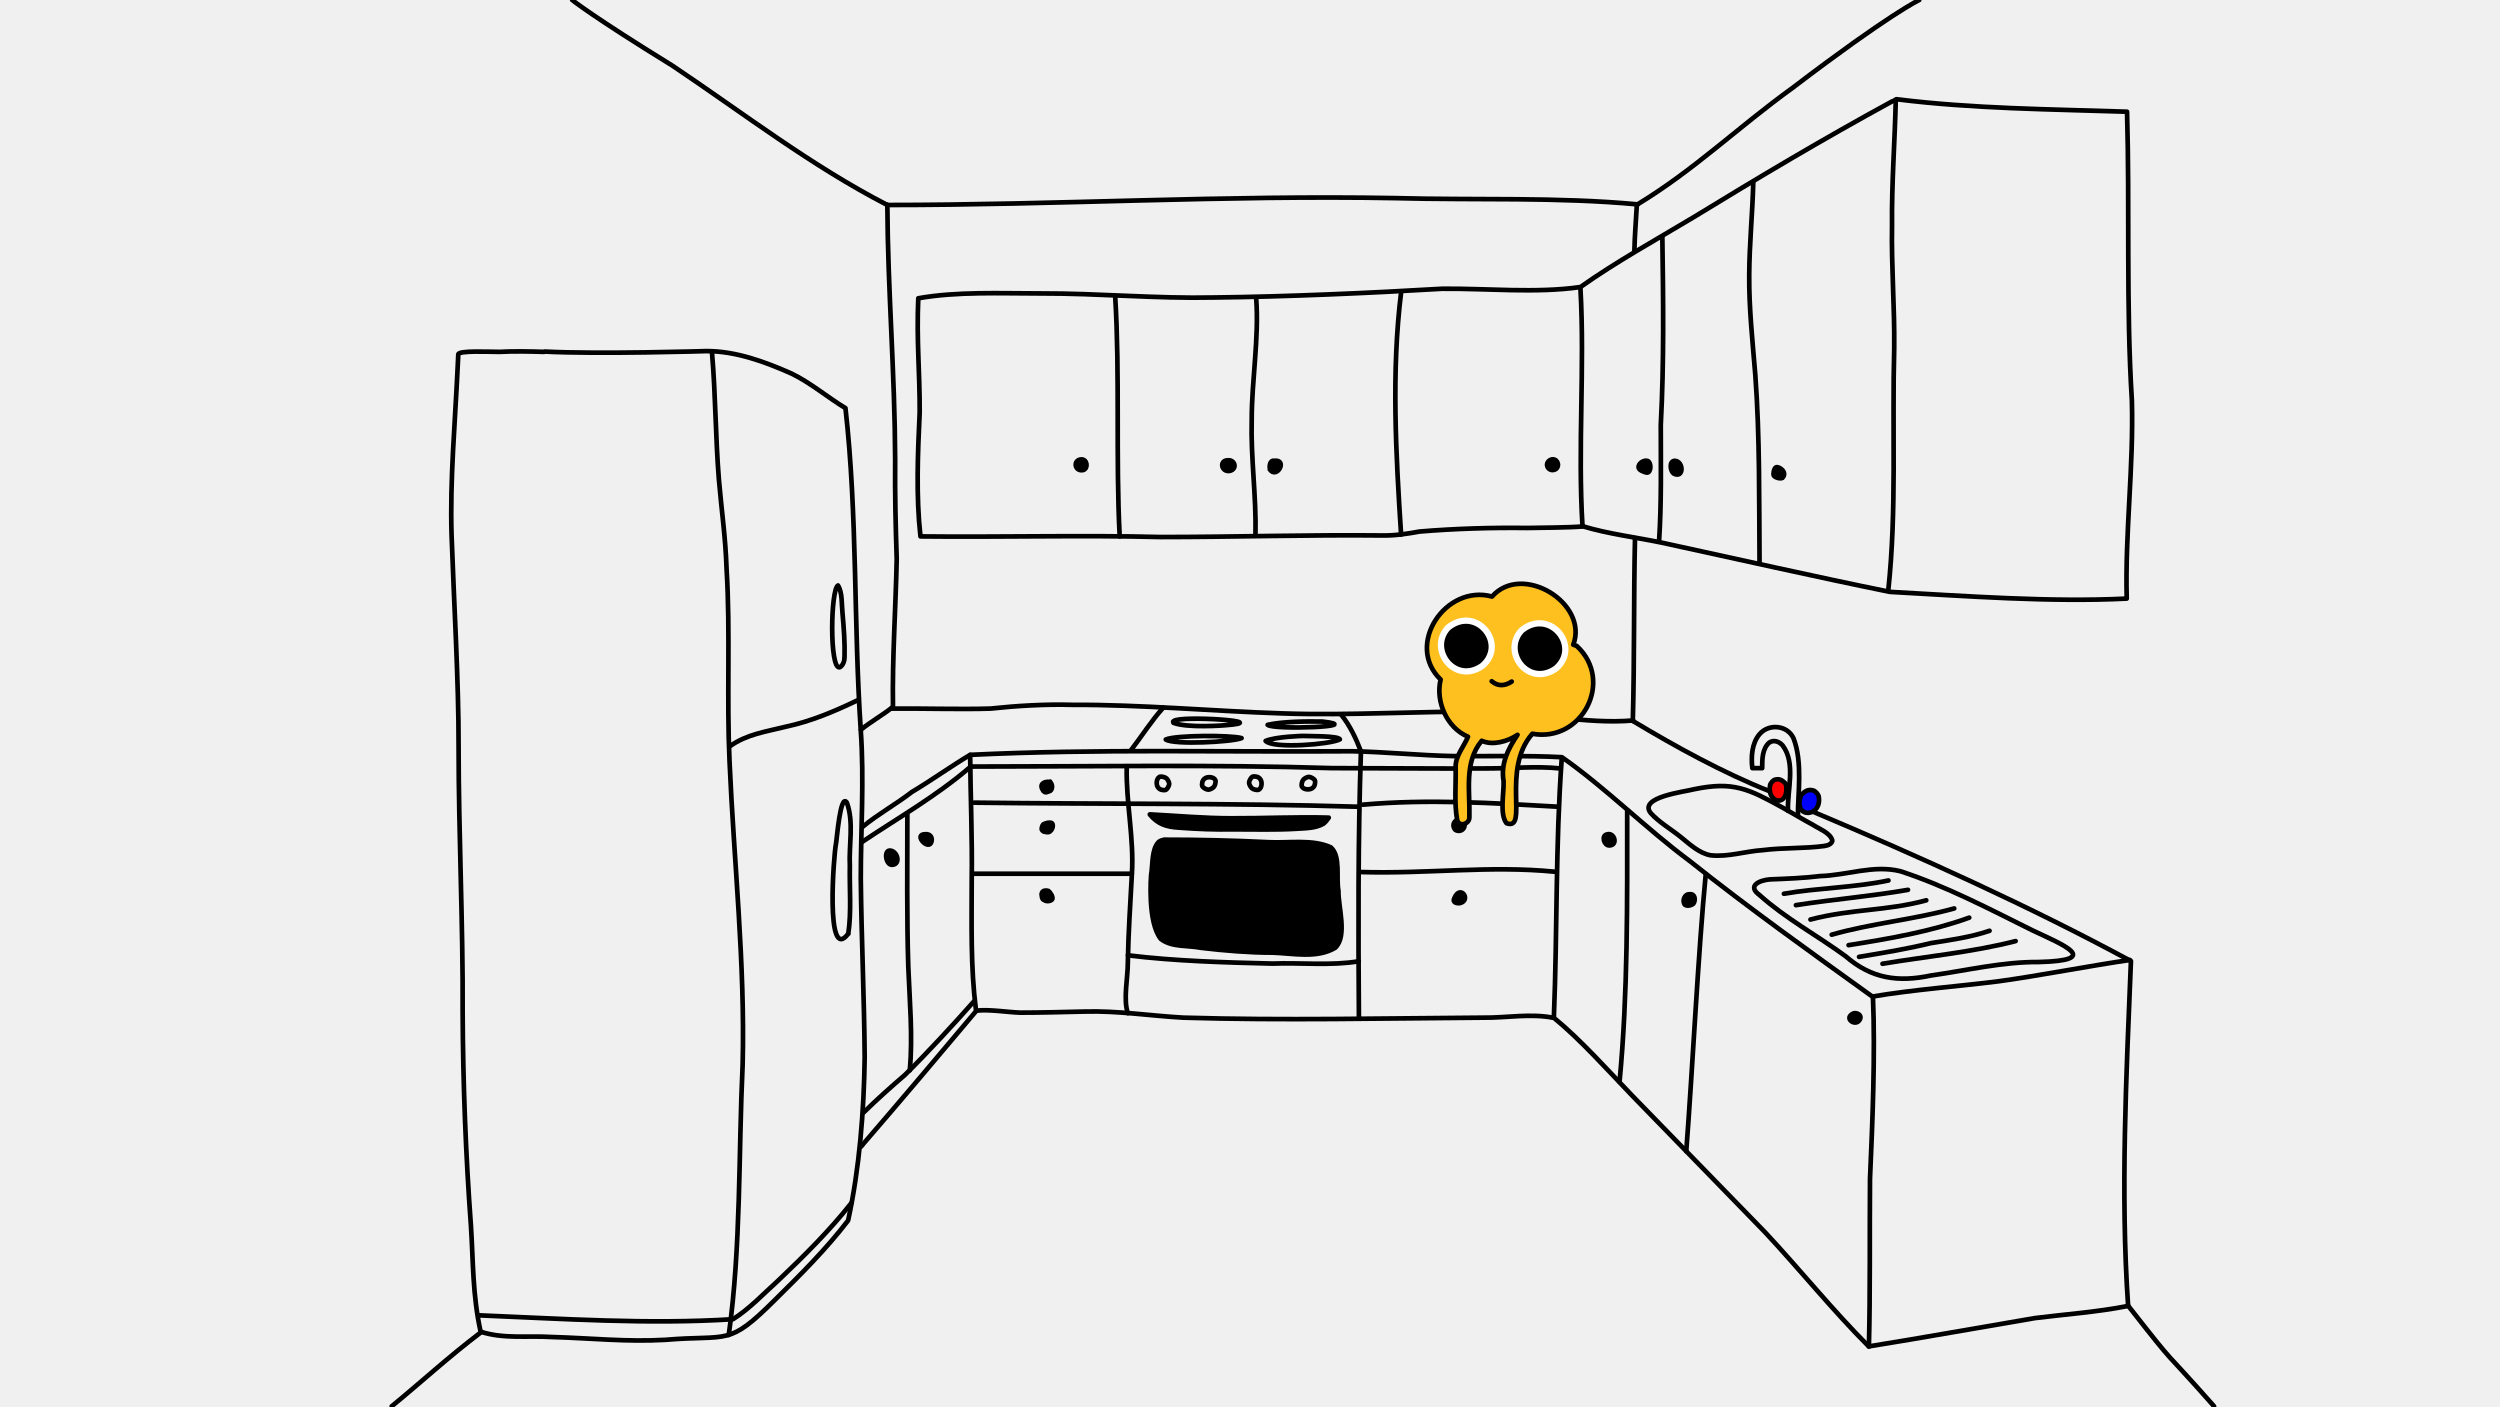
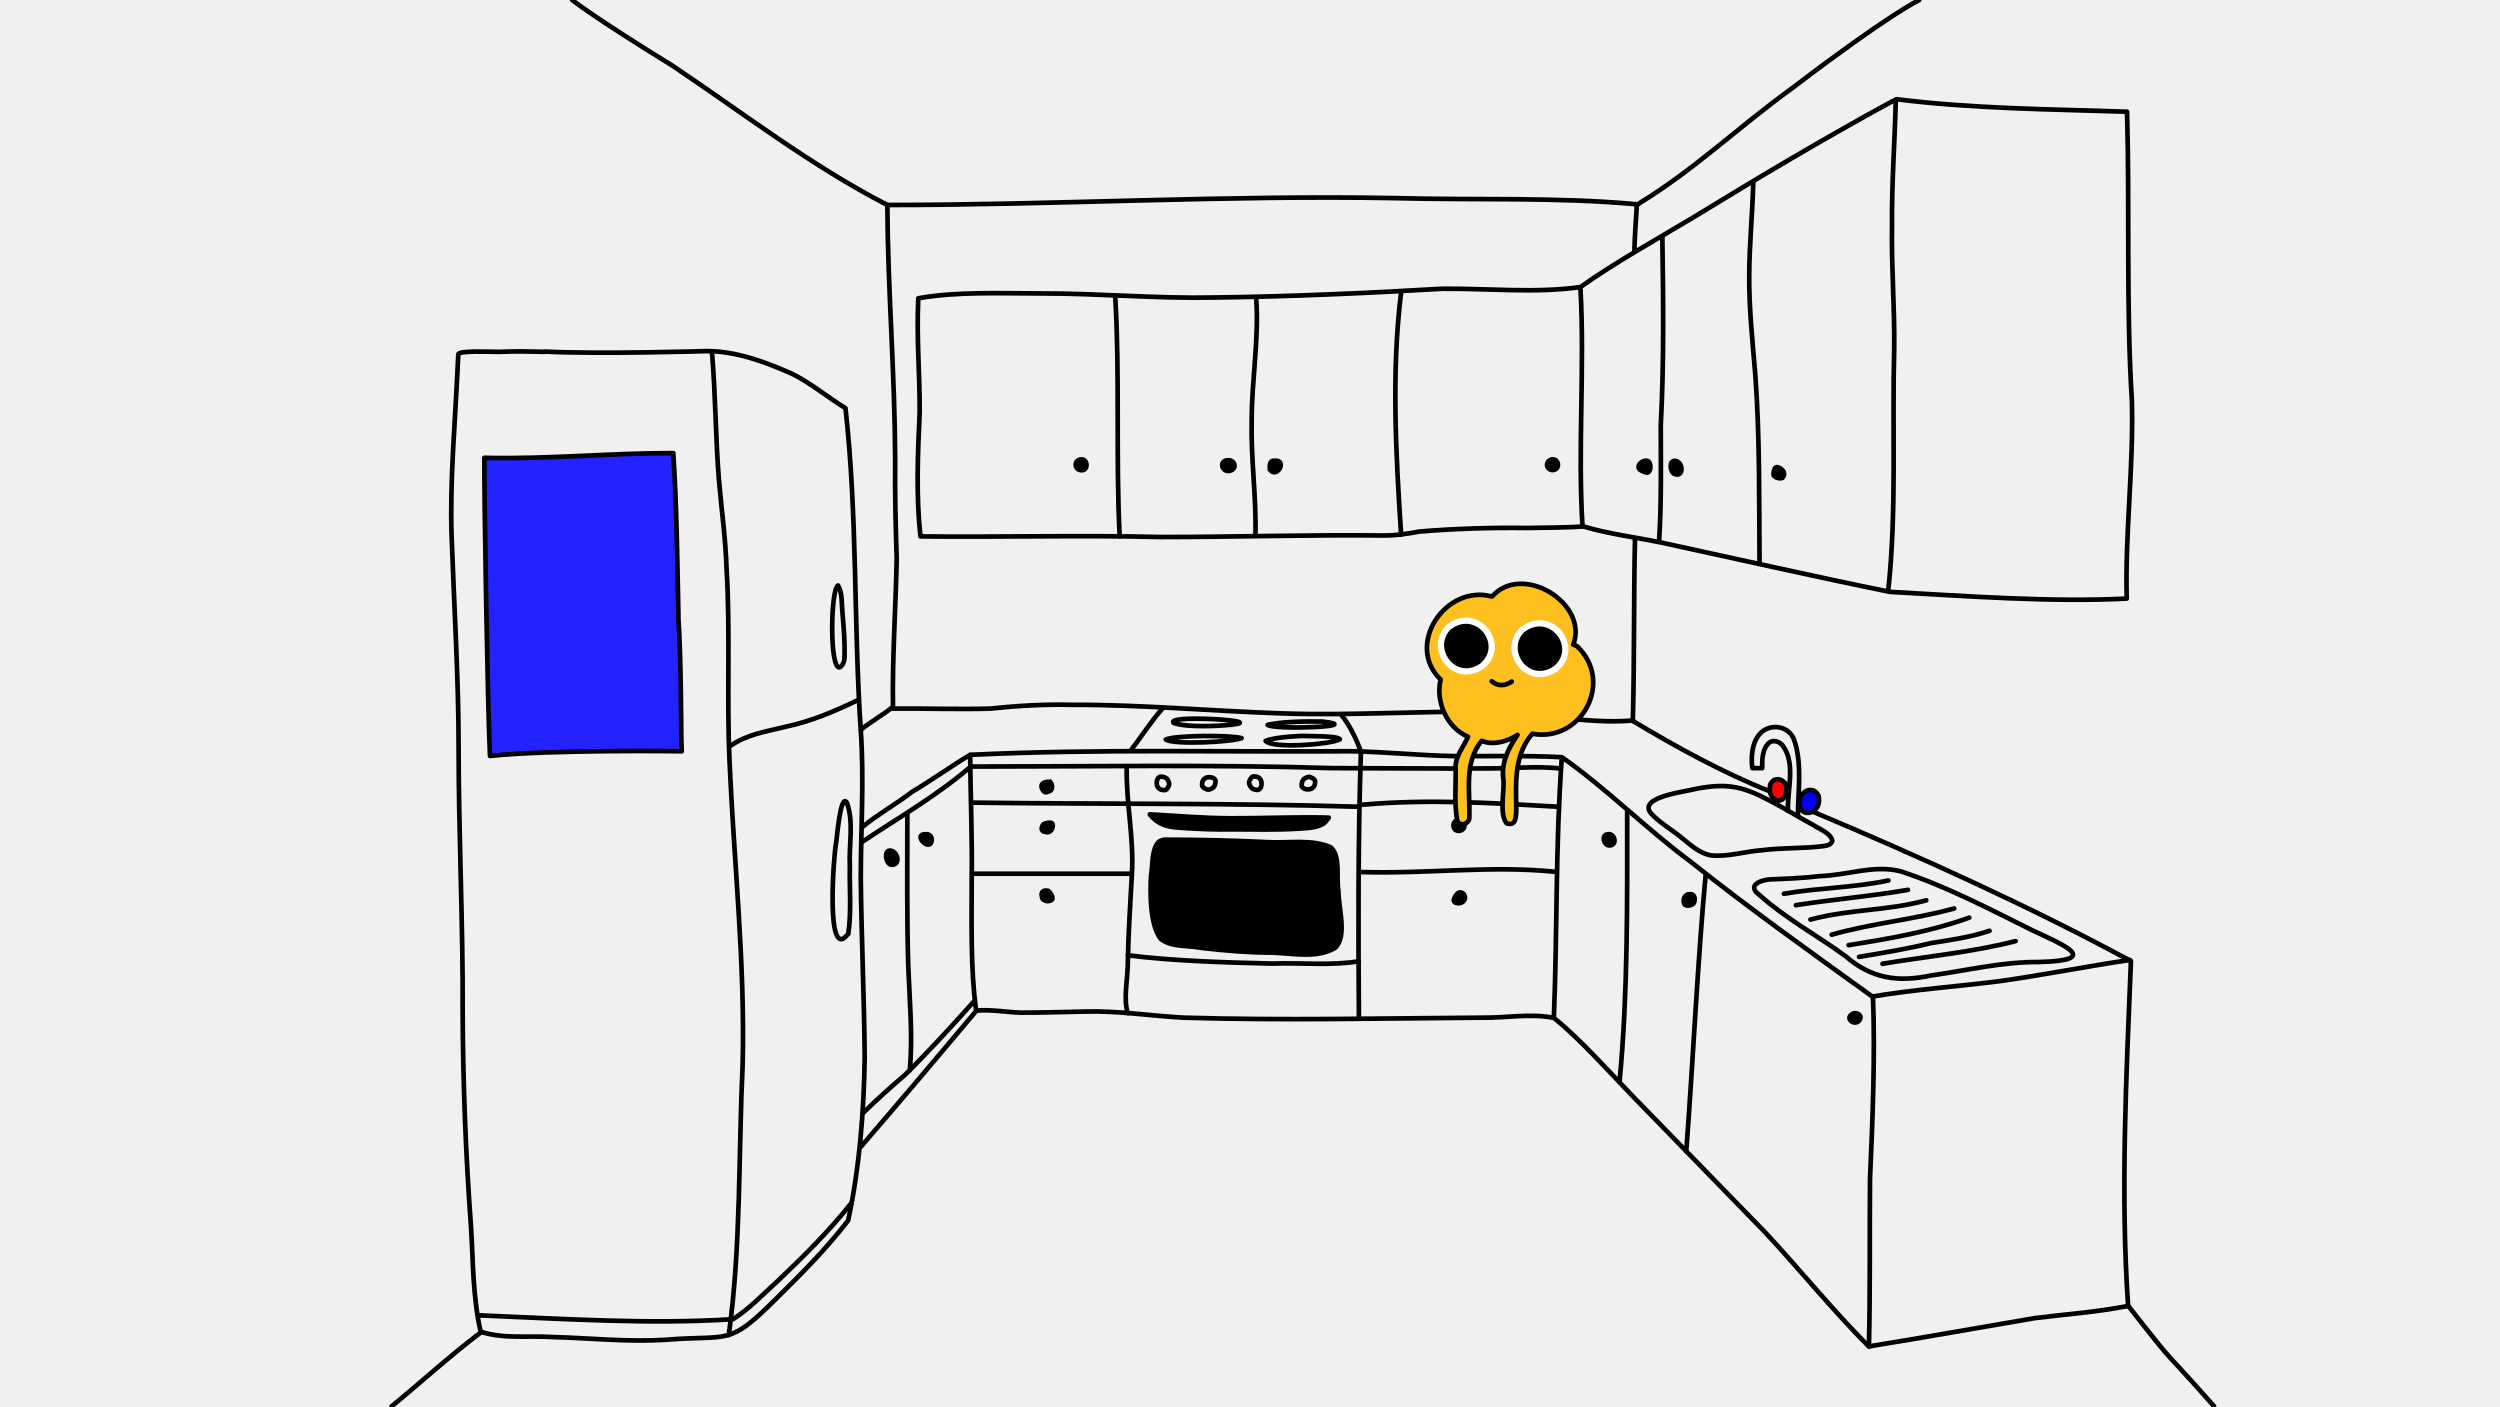
<svg xmlns="http://www.w3.org/2000/svg" id="Ebene_1" version="1.1" viewBox="0 0 1600 900">
  <defs>
    <style>
      .st0 {
        fill: none;
      }

-       .st0, .st1, .st2, .st3, .st4, .st5, .st6 {
+       .st0, .st1, .st2, .st3, .st4, .st5, .st6, .st7 {
        stroke-linecap: round;
        stroke-linejoin: round;
      }

-       .st0, .st1, .st2, .st3, .st4, .st5, .st7 {
+       .st0, .st1, .st2, .st3, .st4, .st5, .st6, .st8 {
        stroke: #000;
      }

-       .st0, .st2, .st3, .st4, .st5, .st7 {
+       .st0, .st2, .st3, .st4, .st5, .st6, .st8 {
        stroke-width: 3px;
      }

-       .st1, .st6 {
+       .st1, .st7 {
        stroke-width: 4px;
      }

      .st2 {
        fill: #fdc01e;
      }

      .st4 {
+         fill: #2323ff;
+       }
+ 
+       .st5 {
        fill: blue;
      }

-       .st5 {
+       .st6 {
        fill: red;
      }

-       .st6 {
+       .st7 {
        stroke: #fff;
      }

-       .st7 {
+       .st8 {
        stroke-miterlimit: 10;
      }
    </style>
  </defs>
  <path id="STROKE_24ff8104-0c1c-409e-8412-f291cf459aca" class="st0" d="M366.2,0s12.8,10.4,64.1,42c45.5,30.5,88.9,64.1,137.6,89.2" />
  <path id="STROKE_69648c7b-1f99-41d9-9756-3ccd35b458e1" class="st0" d="M567.9,131.2c.3,54.9,4.8,107.5,5,162.9-.2,23,.3,42.1,1,63.6-.6,30.1-2.9,64.1-2.4,94.1" />
  <path id="STROKE_584f09bb-faee-44f3-acef-d196af663e60" class="st0" d="M567.9,131.2c108.3,0,216.8-6.4,325.1-4.4,52,1.4,103.4-.8,155.1,4" />
  <path id="STROKE_1398c8e5-74d7-4340-97a2-ac70de1e6fad" class="st0" d="M1048,130.8c36.7-22.3,63.7-48.9,99.3-74.6C1209.6,8.7,1228.3,0,1228.3,0" />
  <path id="STROKE_5d41e3ed-5401-4ed9-a828-7baa835cd556" class="st0" d="M571.2,452.6c-6.2,5-13.8,9.2-20.2,14.4" />
  <path id="STROKE_0b07157a-1aa8-44a5-a9cc-b35e5b461845" class="st0" d="M455.7,226c2.3,26.9,2.2,53.5,4.4,81,1.8,20.9,4.2,36.5,4.9,56.9,2.5,40.9,0,82.4,1.9,123.3,2.8,64.4,10,129.6,8.4,194-2.7,57.1-1,116.6-8.9,173.2" />
  <path id="STROKE_e438c691-b25d-44f8-af13-3e1512e92411" class="st0" d="M548.8,448.2c-14.8,7.1-29.6,13.4-45.9,16.9-12.8,3.2-25,4.8-35.8,12.5" />
  <path id="STROKE_a9ca535c-c414-4acf-bfae-c9c840553b1c" class="st0" d="M540.5,420.9c.3-9-.5-19.5-1.3-28.5-.6-5.3,0-13.3-2.9-17.7-4.7,2.6-5.5,53.5,1,52.4,1.9-.7,3.4-4.2,3.1-6.3h.1Z" />
  <path id="STROKE_0c41948c-69a6-4055-b199-0aeaac91404f" class="st0" d="M542.9,597.6c2.1-13.9.7-29.4,1-43.4-.7-13.1,2.7-27.9-1.9-40.5-4.2-6.6-6.4,23.7-7,26.5-1.3,5.8-7,77.6,8,57.2v.2h0Z" />
  <path id="STROKE_a188d664-cbf2-479c-a8f3-7a680b97c079" class="st0" d="M544.9,769.9c-13.8,17.5-30.3,33.9-46.5,49.3-9.1,8.2-19,18.7-29.3,25.1-54,3.4-108.9-.3-162.8-2.5" />
  <path id="STROKE_d257b3ae-5cf3-47c5-824c-48417580bdb2" class="st0" d="M348.2,225.2c-9.7-.3-19.3-.5-28.6,0-6.5,0-26.2-1-26.3,1.6s-.2,5.4-.4,8.3c-1.6,34.8-5,72.1-3.9,107.2,1.4,40.8,4.6,94.5,4.5,135.4,0,56.1,2.9,114.4,2.6,170.5.2,45,2,91.6,5.3,136.3,1.5,23.5,1,44.2,6.2,67.8,15.2,4.8,29.7,2.4,45.8,3.4,25,.7,47.2,3.2,72.3,1.8,41.1-3.5,39.9,4.7,70.3-25.6,16.4-16.2,32.8-32.5,46.8-50.8,7.3-33.6,10.1-69.6,10.6-104.3-.3-38.1-2.1-76.6-2.5-114.6,0-31.3,2.2-63.2,0-94.6-4.6-68.7-2.1-137.9-9.8-206.4-11-6.6-22.6-16.4-34.5-22.1-17.1-7.6-35.6-14.4-54.4-14.4,0,0-69.3,2.1-103.7.3l-.3.2h0Z" />
  <path id="STROKE_493f21b8-b01f-46eb-b4fc-358aae799781" class="st0" d="M620.8,491c-22,18.8-45.4,32-69.3,48" />
  <path id="STROKE_c6602ae4-44b3-4738-a16e-8b1e115a576e" class="st0" d="M624.7,647.1c-23.7,28.2-48.1,57.1-72.2,85,0,.2-1.1,1.4-1.7,2" />
  <path id="STROKE_155b1ade-0caf-4685-a390-1a74d09eeed8" class="st0" d="M623.4,640.8c-13.5,15.2-29.7,32.8-44.3,47.2-9.2,7.9-17.6,15.4-26.4,24" />
  <path id="STROKE_b24e84d0-0f94-42bd-a746-75c61ea2acf5" class="st0" d="M580.7,521.4c0,32.3-.4,64.8.6,97.3.9,22.5,2.9,44.1,1,66.3" />
  <path id="STROKE_971acc4a-b36a-41f2-b63a-2082bc56feeb" class="st0" d="M622.1,490.6c76.7,0,153.7-1.4,230.4,1,33.5,0,66.5.4,99.8.2,15.4,0,30.8-1.6,46.3,0" />
  <path id="STROKE_39e55a2d-6330-4e0c-a371-faeb3e5d5018" class="st0" d="M623.4,513.7c79.9,1,165.2.2,245.4,2.6" />
  <path id="STROKE_13c38961-4bf5-445d-b21a-ed225f46ab6f" class="st0" d="M872.2,515c41.8-3.7,83.1-1.1,124.8,1.3" />
  <path id="STROKE_31a3584f-9932-4dba-ab4a-28e8f845e37f" class="st0" d="M721.1,491c-.5,22.7,4.8,45.9,3.3,68.6-1,18.8-2.3,37.9-2.6,56.9,0,9.5-3,23,0,31.9" />
  <path id="STROKE_50546bcd-7982-4bd1-891d-9cfc525bb8a1" class="st0" d="M871,480.9c-1.9,55.4-1.7,115-1.3,170.4" />
  <path id="STROKE_a4a9c650-acfe-4914-b0ce-93b97be252df" class="st0" d="M999.5,485.7c-4,55.1-2.8,109.9-5,164.8" />
  <path id="STROKE_ff7c6ada-2eda-48c2-9cd9-58fce4b78e40" class="st0" d="M622.5,559.2h101.8" />
  <path id="STROKE_678ccf56-6959-4de1-802f-158fb094e547" class="st0" d="M870.6,558.1c42.9,1.3,82.7-4.3,124.4-.2" />
  <path id="STROKE_38bfb0cd-aec1-43f0-9120-84503d1a2664" class="st3" d="M668,506.4h0c1.3,1.3,1.9.4,3.6,0s2.2-3.2,1.2-5-.4-1-.9-1c-4.2-.4-7.1,1.7-4.1,5.9h.2Z" />
  <path id="STROKE_c30ccf7d-d1f7-4270-88c3-c433c52a1f2b" class="st3" d="M666.8,531l.2.4.4.4s.4,0,.6.4c1,.2,3.3,1,4.3-.4,1.2-.8,2.1-3.8,1-4.9-1.2-1-4.5,0-5.6.7-.7.7-1.3,2.8-.9,3.5h0Z" />
  <path id="STROKE_12bfedc1-2f7b-4e05-966f-920bad130723" class="st0" d="M621,483.1c80.8-3.9,163.2-1.7,244.2-2.3,21.3.4,43.7,2.7,65,3.1,23.3.2,45.5-.5,69.4.7,28.4,19.9,53.7,45.6,81.9,66.5,37.1,29.6,78.6,59.2,116.8,86.7,25.8-4.4,54.9-6.5,81-9.8,24.3-3.3,60.5-10.3,83.8-13.6" />
  <path id="STROKE_b23772c9-d4a3-454a-bf8d-0bd4c38fced1" class="st0" d="M1041.4,519.4c0,56.9.5,116.4-4.9,173.1" />
  <path id="STROKE_d8ca0c2e-abf0-468b-b67c-d8e7ded2cbef" class="st0" d="M1091.7,559.3c-4.8,49.1-8.6,126.9-12.5,177.5" />
  <path id="STROKE_13e8cd93-4d59-4e55-b886-287031d6d2f8" class="st0" d="M1198.7,638.1c1.5,36.8-.3,79.8-1.9,116.3-.3,35.7.2,72.3-.7,107.4" />
  <path id="STROKE_28955283-2983-408e-b38b-de0d0147a1d4" class="st0" d="M1160.3,519.5c68.1,28.7,139,60.7,203.5,95.6-2.9,72.8-6.8,147.9-1.8,220.7" />
  <path id="STROKE_5a63647a-bbc5-42be-9c9e-e993947c23f1" class="st0" d="M1045,461.4c27.1,16.3,58,33.3,87.6,45" />
  <path id="STROKE_5a43e13e-1269-4a34-a1ac-fe7f915da23a" class="st0" d="M834.2,498.9c-.8.8-1.5,3.3-1,4.5,1.2,2.2,5,2.1,6.4,1.2s1.7-1.8,1.9-2.6.3-2,0-2.6c-.5-1-2.7-2.2-3.8-2.2s-2.8,1-3.5,1.7h0Z" />
  <path id="STROKE_5a43e13e-1269-4a34-a1ac-fe7f915da23a1" class="st0" d="M801.1,504.4c.8.8,3.3,1.5,4.5,1,2.2-1.2,2.1-5,1.2-6.4s-1.8-1.7-2.6-1.9-2-.3-2.6,0c-1,.5-2.2,2.7-2.2,3.8s1,2.8,1.7,3.5h0Z" />
  <path id="STROKE_5a43e13e-1269-4a34-a1ac-fe7f915da23a2" class="st0" d="M776.8,503.7c.8-.8,1.5-3.3,1-4.5-1.2-2.2-5-2.1-6.4-1.2s-1.7,1.8-1.9,2.6-.3,2,0,2.6c.5,1,2.7,2.2,3.8,2.2s2.8-1,3.5-1.7h0Z" />
  <path id="STROKE_5a43e13e-1269-4a34-a1ac-fe7f915da23a3" class="st0" d="M746.6,498.2c-.8-.8-3.3-1.5-4.5-1-2.2,1.2-2.1,5-1.2,6.4s1.8,1.7,2.6,1.9,2,.3,2.6,0c1-.5,2.2-2.7,2.2-3.8s-1-2.8-1.7-3.5h0Z" />
  <path id="STROKE_2ba217ce-ab79-46cf-9d98-cdb07b63cd7f" class="st3" d="M735.9,521.3c5.1,6.1,10.4,7.9,18.7,8.4,12.4.9,22.7,1.3,34.9,1.1,13.3,0,27.2.4,40.5-.4,5.7-.4,12.2-.3,17.1-3.3,1.2-.9,2.4-2.5,3.3-3.8-20.6-.6-41.9.5-62.6.4-17.2,0-34.8-1.6-51.9-2.5h0Z" />
  <path id="STROKE_d9266c11-944b-417c-8615-f102cabdad84" class="st0" d="M625.1,646.8c8.4-.9,19.4,1,27.9,1.3,12.6,0,28.2-.4,41.1-.7,21.5-.6,41.7,2.7,63.2,3.9,64,1.9,128.1.4,192,0,14.9.2,30.6-2.9,45.3.2,16.8,13.7,34.6,33.7,50,49.7,27.9,28.6,57.1,58.7,85.1,87.5,22.5,24.1,43.2,49.9,66.3,73,34.2-5.5,71.9-12.3,106.2-18.1,19.9-2.5,40.2-3.9,59.8-7.8" />
  <path id="STROKE_6cc289a8-3867-4b7e-8c39-027b0e6072f7" class="st0" d="M721.9,611.4c29.8,3.7,62.5,4.6,92.5,5.3,17.7-.7,37.9,1.5,55.2-1.5" />
  <path id="STROKE_c10f3854-93ca-4191-82c3-4320a82eb8a6" class="st3" d="M743,601c7.1,5.4,17.1,3.9,25.6,5.6,15.1,1.8,30.8,3.1,46,3.1,13,.4,28.2,3.9,39.9-3.1,8-7.4,1.9-26.2,2.1-36.5-1.6-8.3,1.6-22.2-4.9-27.8-11.7-5.4-27.3-2.6-40-3.3-22.1-1.1-44.8-1.6-66.7-1.6-1.1.2-2.5.7-3.4,1.4-4.7,4.8-3.7,14.3-4.9,21.3h0s-2.5,30.3,6.3,40.9h0Z" />
  <path id="STROKE_bca29521-6533-416c-9bf6-d70d23d1e263" class="st0" d="M1167.9,541.4c-13.3,1.8-26.5,1-39.8,2.7-11.1.7-22.2,4.5-33.2,3.3-7.3-1.2-13.5-7.1-19.2-11.7-6.2-5-14-9.5-19.3-15.4-7.9-10.2,22-13.6,27.9-15.2,25-5.2,34.8-.2,56.6,11.8,6.3,3.5,13.2,7.7,19.4,11,3.9,2.6,10.7,4.9,12.3,9.7.3,1.1-.6,2-1.4,2.6,0,0-1.4,1-3.1,1.1h-.2Z" />
-   <path id="STROKE_9383ba1d-f758-4ca3-91a5-9f57c92464fd" class="st4" d="M1152.7,508.8c2.7-2.6,4.4-3.8,7.8-2.9,1.6.5,2.9,2.3,3.4,3.5,2.8,13.7-16.9,15.4-11.2-.6h0Z" />
-   <path id="STROKE_9383ba1d-f758-4ca3-91a5-9f57c92464fd1" class="st5" d="M1143,501.7c-2.4-2.4-4-3.5-7-2.7-1.4.4-2.6,2.1-3.1,3.2-2.5,12.5,12.8,14.8,10.1-.5h0Z" />
+   <path id="STROKE_9383ba1d-f758-4ca3-91a5-9f57c92464fd" class="st5" d="M1152.7,508.8c2.7-2.6,4.4-3.8,7.8-2.9,1.6.5,2.9,2.3,3.4,3.5,2.8,13.7-16.9,15.4-11.2-.6h0Z" />
+   <path id="STROKE_9383ba1d-f758-4ca3-91a5-9f57c92464fd1" class="st6" d="M1143,501.7c-2.4-2.4-4-3.5-7-2.7-1.4.4-2.6,2.1-3.1,3.2-2.5,12.5,12.8,14.8,10.1-.5h0Z" />
  <path id="STROKE_c50c92f3-4268-4f17-bfdd-248f0095bfcc" class="st0" d="M1150.7,522.1c-.2-13.3,3.2-34.3-2.9-49.7-4-8.5-16-9.4-21.8-2.4-4.8,5.7-5.4,14.4-4.5,21.6h6.3c0-5.7,0-12.5,4.6-16.4,2.9-1.9,6.3-.6,8.5,1.9,8.6,11.5,2.9,28.4,3.4,41.8" />
  <path id="STROKE_95166e3d-c18b-4999-abe6-f5985976e423" class="st0" d="M713.7,189.4c3.1,50.3.3,103.5,2.9,153.9" />
  <path id="STROKE_b4043a41-4b4d-419c-8f5d-c4b9065d31aa" class="st0" d="M896.7,187.2c-6.3,51-3.3,103.6,0,154.9" />
  <path id="STROKE_3f31ffd5-6da7-4c28-9ae0-23105d1d989b" class="st0" d="M1122.1,116.6c-.5,20.2-2.5,39.4-2.6,59.4-.2,21.1,2.2,43.1,3.9,64,2.9,39.5,2.4,80,2.7,119.6" />
  <path id="STROKE_12a3f3b3-83fa-4f18-aefe-95a8c3046164" class="st0" d="M1063.9,151.8c.6,40,1.1,80.1-1,120.2,0,24.9.5,49.7-1.1,74.5" />
  <path id="STROKE_ecacd974-96a9-4ae6-8ca9-edc9e697e1df" class="st0" d="M1211.1,64.8c-44.9,24.5-84.5,48.1-127.5,74.4-24.2,14.5-49.7,28.6-72.1,44.5-28.1,4.1-60.1.8-88.5,1.1-45.7,2.7-99.2,5.1-146,5.6-37.5.8-73.3-2.7-111.2-2.6-25.7,0-53.4-1.3-78.1,3.1-1.2,27,1,47.2.9,73-1.2,25.7-2.4,53.7.5,79.4,51.1.6,102.6-.9,153.8.4,46.7,0,94.8-1.5,141.4-1,8.1.2,16.7-1.1,24.1-2.5,22.4-1.9,46.5-2.6,69-2.3,9.9-.2,26.7-.2,35.9-1,15.8,4.8,33.9,7,50.2,10.4,46.1,10,100.1,22.2,146,31.5,49.1,2.7,102.6,6.7,151.6,4.3-1.1-42.1,4.5-84.8,3.3-126.9-3.8-60.7-1.3-124-3.1-184.7-49.1-1.6-99-1.9-147.5-8l-2.4,1.3h-.3Z" />
  <path id="STROKE_c92cf5b6-6ecb-4033-99cc-b9594f699e21" class="st0" d="M1011.5,184.9c2.8,50.5-1.8,101.4,1.3,151.9" />
  <path id="STROKE_025636b8-8845-4b0f-99ca-681f2afd68b4" class="st0" d="M723.7,480.3c6.7-8.7,13.4-19.3,20.8-27.4" />
  <path id="STROKE_8bb782ac-eb15-4156-8225-367851ee3fa8" class="st0" d="M871,480.9c-3-7.9-7-16.5-12.4-23.2" />
  <path id="STROKE_9d22ff23-7c3e-4bb2-8a77-62b600557298" class="st0" d="M570.4,453.5c19.7-.2,43.7.6,63.5,0,16.6-1.8,35.6-2.9,52.3-2.4,44.7-.2,90.4,4.1,135.1,5.5,43.5,1.5,87.8-1.7,131.4-1,30.3.2,62.3,8.1,92.5,5.5" />
  <path id="STROKE_5e2e54dc-b8d6-479c-bdcf-264f0e7882a8" class="st0" d="M1045,461.4c1.1-39.7.5-77.7,1.4-117" />
  <path id="STROKE_8975784a-af3c-49a6-883a-7816c4ac1fae" class="st0" d="M1047.6,130.8c-.8,14.4-1.3,18.3-1.6,29.8" />
  <path id="STROKE_a8dca2c7-5147-4a8c-b27c-5c4d806b8f23" class="st0" d="M751,462.6c0-.4-.6-.9.2-1.1,3.5-3.8,66,.3,32.5,2.7h0s-23.7,1.9-32.7-1.6Z" />
  <path id="STROKE_5b89f1bc-76e7-4f7d-90e4-f6a201ad7520" class="st0" d="M794.6,472.4c-6.7-2-42.6-1.9-48.5.9,5.2,3.5,42.5,1.6,48.5-.9Z" />
  <path id="STROKE_1493a066-6b16-4b1f-9cc4-8a3739e39c0a" class="st0" d="M846.3,461.8c-10.5-.2-25.6,0-35,2.1,3.4,3.4,63.9,1.1,35-2.1Z" />
  <path id="STROKE_cf8d5e95-39cd-4191-ae7f-f669f3c41215" class="st0" d="M810,474.2c4.8,5.2,41.7,2.2,47.5-1-.6-2.4-21.3-2-23.8-2.2h0s-17.1.4-23.7,3.2Z" />
  <path id="STROKE_a7bda898-7a98-49bb-90e4-f9a7d44b1a46" class="st0" d="M804,191.6c1.8,24.6-2.9,52.1-2.9,76.8-.7,24.6,3,49.4,2.4,73.9" />
  <path id="STROKE_c51cc558-8a63-4daf-9e30-54a802ea8d62" class="st0" d="M1126.3,573c16.6,14.9,36.9,25.8,54.9,39,16.6,14.4,33.6,16.8,54.7,12.3,22.8-3.2,45.7-8.8,68.9-8.6,41-1,15.6-11-4.1-20.3-27.4-13.6-55.3-28.3-84.4-37.8-17.2-4.3-34.1,2.6-51.5,3.1-10.6,1.3-21.7,1.7-32,2.1-6.5.5-15.3,4.1-6.3,10.3h-.2Z" />
  <path id="STROKE_4f4d949b-4983-4ff9-8557-722b9bd3b748" class="st0" d="M1208.6,563.5c-21.8,4.6-45,4.7-66.9,8.5" />
  <path id="STROKE_2866061a-1ac5-4ec8-a371-37e64903a89c" class="st0" d="M1221.1,569.5c-23.5,4.1-48.2,6.1-71.7,9.8" />
  <path id="STROKE_022de472-5c75-4ca6-96d5-2a3b6c173c30" class="st0" d="M1232.8,576.2c-25.3,6.9-47.9,5.4-74.1,12.3" />
  <path id="STROKE_c84b2b09-1ac3-4cb8-8c07-c78f27355a8a" class="st0" d="M1250.7,581.4c-25.5,7.1-53,9.5-78.4,16.8" />
  <path id="STROKE_1c2b3427-4df9-4350-94eb-8cbd1a777e8a" class="st0" d="M1260.3,587.3c-24.6,8.9-51.4,13.5-77.2,17.6" />
  <path id="STROKE_a3f94d4f-1402-4025-90f6-b2d200249272" class="st0" d="M1273.3,595.7c-11.5,4-25.6,6-37.6,7.9-15.5,3.8-29.9,6.1-45.9,8.8" />
  <path id="STROKE_aac34a33-8be2-4d74-8ab1-63dbf6410028" class="st0" d="M1290,602.3c-27.7,7.1-57.1,9.8-85.2,14.5" />
  <path id="STROKE_ba24dae5-217b-4c7b-9443-8d352b7f7de9" class="st0" d="M307.5,852.9c-20.7,15.7-37.6,31.4-56.8,47.1" />
  <path id="STROKE_a9d804fa-0fa3-4d39-8a88-7e2b164d8b01" class="st0" d="M1362.2,835.9c33.2,42.4,19.2,23.8,54.8,64.1" />
  <path id="STROKE_11abf62a-3f25-4fd3-b4ce-af60b1c3348e" class="st0" d="M1213.3,63.9c-.6,26.4-2.7,53.9-2.4,80.4-.5,25.9,1.7,52.5,1.4,78.4-1.4,51.4,1.7,103.8-3.8,155.1" />
  <path class="st0" d="M551.9,529.3c10.2-8.4,21.4-14.5,31.8-22.5,11.8-7,25.7-16.9,37.2-23.7.2,26.5,1.4,53.7,1,80.1,0,27.4-.8,55.7,2.7,83" />
  <path id="STROKE_c30ccf7d-d1f7-4270-88c3-c433c52a1f2b1" class="st3" d="M667.4,570.6l-.3.3-.3.5s0,.4-.2.8c.2,1,0,3.5,1.8,3.9,1.1,1,4.3.8,5.1-.7.5-1.5-1.3-4.3-2.5-5.2-.9-.4-3.1-.4-3.6.4h0Z" />
-   <path class="st7" d="M692.1,294c-5.7.3-4.3,8.2,1.3,6.8,3.3-1.3,2.3-6.9-1.3-6.8Z" />
+   <path class="st8" d="M692.1,294c-5.7.3-4.3,8.2,1.3,6.8,3.3-1.3,2.3-6.9-1.3-6.8Z" />
  <path class="st1" d="M785.7,295.1c-4.8,0-3.4,6.6,1.2,5.8,4.5-1,2.9-6.4-1.2-5.8Z" />
-   <path class="st7" d="M815.6,294.9c-3-.5-3.2,3.4-2.9,5.6,4.6,6.3,11.5-6.6,2.9-5.6Z" />
-   <path class="st7" d="M992.5,294.2c-5,2.3-1.3,8.7,3.3,6,2.9-2.4.6-7.4-3.3-6Z" />
-   <path class="st7" d="M1048.8,299.6c.4,1.4,3.7,2.7,5.2,2.9,2.9,0,2.9-6.6.5-7.5s-6.6,1.8-5.7,4.6Z" />
-   <path class="st7" d="M1072,294.9c-3.9,0-3.1,6.3-1,8.1,6.7,3.7,6.7-7.6,1-8.1Z" />
-   <path class="st7" d="M1136.6,299.1c-1.2.6-1.9,4-1.4,5.2s3.9,2.3,5.5,1.6c3.6-3.7-2.3-7.7-4.1-6.8h0Z" />
+   <path class="st8" d="M815.6,294.9c-3-.5-3.2,3.4-2.9,5.6,4.6,6.3,11.5-6.6,2.9-5.6Z" />
+   <path class="st8" d="M992.5,294.2c-5,2.3-1.3,8.7,3.3,6,2.9-2.4.6-7.4-3.3-6Z" />
+   <path class="st8" d="M1048.8,299.6c.4,1.4,3.7,2.7,5.2,2.9,2.9,0,2.9-6.6.5-7.5s-6.6,1.8-5.7,4.6Z" />
+   <path class="st8" d="M1072,294.9c-3.9,0-3.1,6.3-1,8.1,6.7,3.7,6.7-7.6,1-8.1Z" />
+   <path class="st8" d="M1136.6,299.1c-1.2.6-1.9,4-1.4,5.2s3.9,2.3,5.5,1.6c3.6-3.7-2.3-7.7-4.1-6.8h0Z" />
  <path class="st0" d="M932.8,500.6c-1.6,1.1,0,3.1,1.6,2.3,1.3-1.3,0-3.2-1.6-2.3Z" />
  <path class="st3" d="M935.5,525.2c4.4,3,0,8.5-4.1,5.9-2.9-3.2,0-7.8,4.1-5.9Z" />
  <path class="st3" d="M930.8,574.8c-1.5,2.7,1.4,3.5,3.6,3.2,7.4-1.9.2-12.3-3.6-3.2Z" />
  <path class="st3" d="M1028.5,534c-3.8.7-2,7.1,1.4,7.1,5.8,0,3.4-8.6-1.4-7.1Z" />
  <path class="st3" d="M1081.6,572.4c-3.5-.7-5.3,4.4-3.2,6.7,1.5,1,4.1.4,5.4-.8,1.5-2.1,1.1-6.3-2.2-6h0Z" />
  <path class="st3" d="M1185.1,649.2c-4.4,3,2.2,7.5,4.8,3.9,2.7-3.3-2.1-6.1-4.8-3.9Z" />
  <path class="st3" d="M592.3,533.9c-8.4-.2,2.4,11.3,3.9,4.6.6-2.7-1-4.9-3.9-4.6Z" />
  <path class="st3" d="M570.1,544.4c-4.7-1-3.4,9.2.8,9.1,5.6-.2,3.7-8.3-.8-9.1Z" />
  <g>
    <g id="Pen">
-       <path id="STROKE_9ab8ce2b-e6b5-47b3-be58-a1990f77dbed" class="st2" d="M1009.1,413.4c24.2,22.4,3.4,62-28.4,56.2-20.2,23-2.1,62.3-16.5,57.3-4.6-5.8-1.6-19.5-1.9-26.9-1.9-11.2,2.7-20.5,8.9-29.7-6.1,4.2-15.9,7-22.9,3.8-11.5,13.8-7.4,32.5-7.9,49.1,0,4.2-6.5,6.3-7.8,1.7-2-11.1-.7-22.9-1-34.2,0-7.2,5.3-12.8,7.9-19.2-13.5-5.7-20.9-22.5-17.5-36.6-23.1-22.3,3.4-61.3,32.9-53.1,19.2-21.9,62,4.2,52,30.8l2.2.8Z" />
+       <path id="STROKE_9ab8ce2b-e6b5-47b3-be58-a1990f77dbed" class="st2" d="M1009.1,413.4c24.2,22.4,3.4,62-28.4,56.2-20.2,23-2.1,62.3-16.5,57.3-4.6-5.8-1.6-19.5-1.9-26.9-1.9-11.2,2.7-20.5,8.9-29.7-6.1,4.2-15.9,7-22.9,3.8-11.5,13.8-7.4,32.5-7.9,49.1,0,4.2-6.5,6.3-7.8,1.7-2-11.1-.7-22.9-1-34.2,0-7.2,5.3-12.8,7.9-19.2-13.5-5.7-20.9-22.5-17.5-36.6-23.1-22.3,3.4-61.3,32.9-53.1,19.2-21.9,62,4.2,52,30.8l2.2.8h0Z" />
    </g>
-     <path id="STROKE_258c9859-67f1-43a8-9462-32ddfdd3de1c" class="st6" d="M926.7,401.7c18-14.7,38.3,10.3,22.1,24.4-17.7,12.5-35-10.5-22.1-24.4Z" />
-     <path id="STROKE_258c9859-67f1-43a8-9462-32ddfdd3de1c1" class="st6" d="M973.8,403.4c18-14.7,38.3,10.3,22.1,24.4-17.7,12.5-35-10.5-22.1-24.4Z" />
+     <path id="STROKE_258c9859-67f1-43a8-9462-32ddfdd3de1c" class="st7" d="M926.7,401.7c18-14.7,38.3,10.3,22.1,24.4-17.7,12.5-35-10.5-22.1-24.4Z" />
+     <path id="STROKE_258c9859-67f1-43a8-9462-32ddfdd3de1c1" class="st7" d="M973.8,403.4c18-14.7,38.3,10.3,22.1,24.4-17.7,12.5-35-10.5-22.1-24.4Z" />
    <path id="STROKE_3299031d-4c62-4f85-94d0-447bd115ea62" class="st0" d="M967.5,436.2c-4.2,2.8-8.7,3.3-12.8-.2" />
  </g>
+   <path id="STROKE_6ea0458b-5008-41e4-ab50-fffeb7ac591f11" class="st4" d="M434.2,394.6c-.7-34.2-1.1-70.7-3.3-104.6-39.8-.1-81.1,4-120.9,3-.2,25.3,2.1,161,3.6,190.8,40.3-4.2,122.7-3,122.7-3l-.3-10.5s-.1-51.2-1.9-75.6Z" />
</svg>
